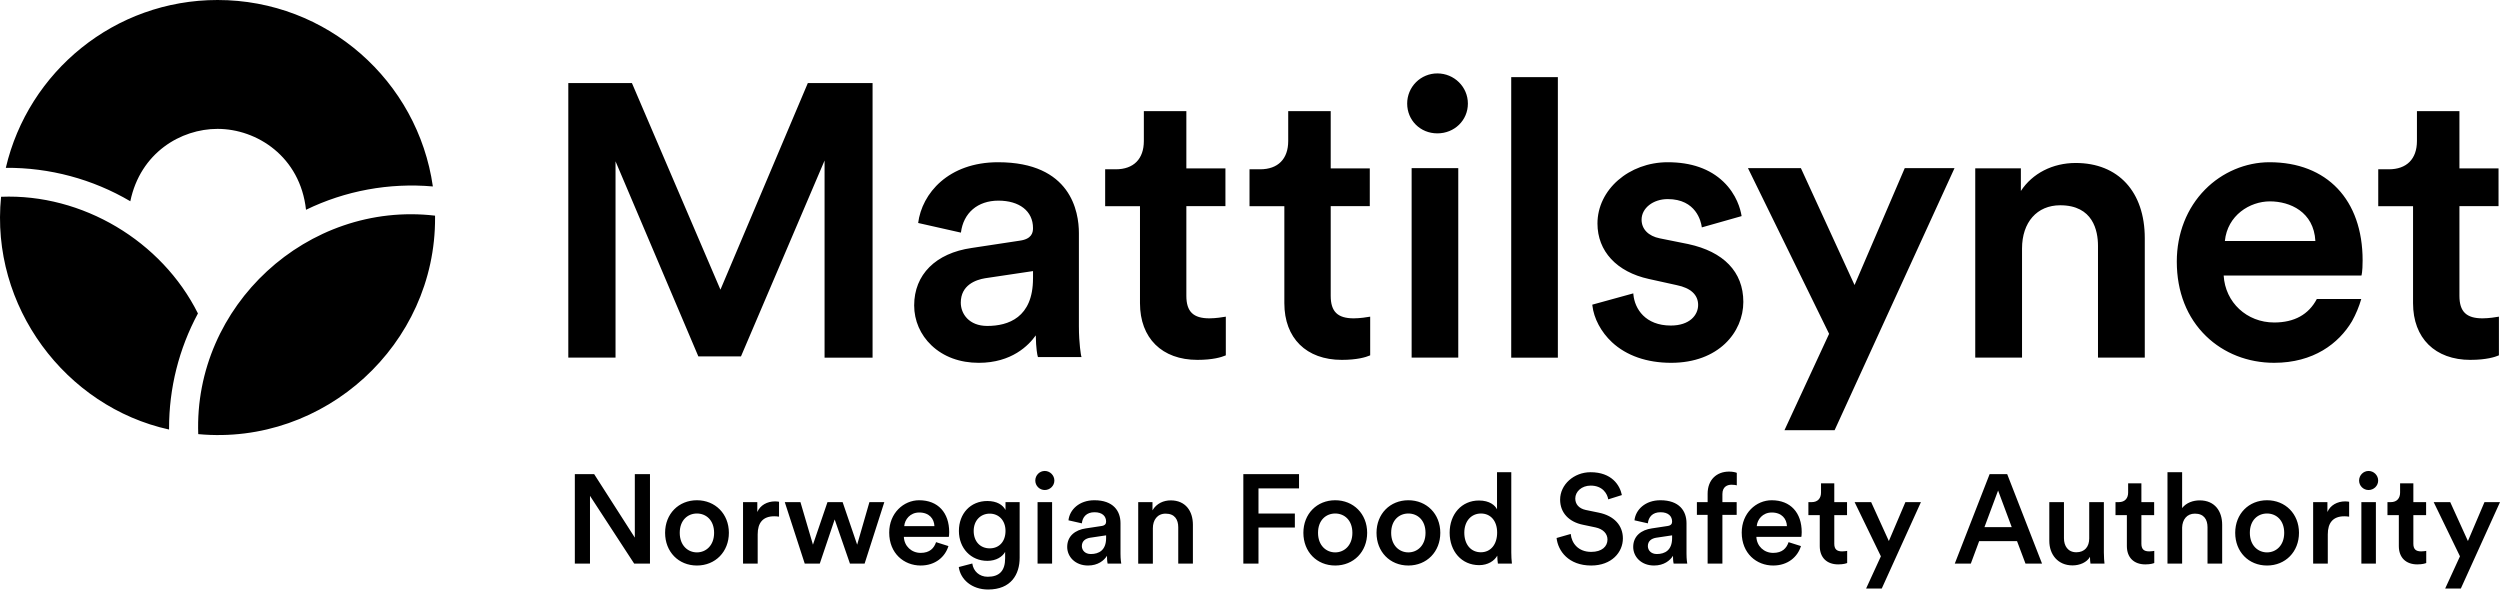
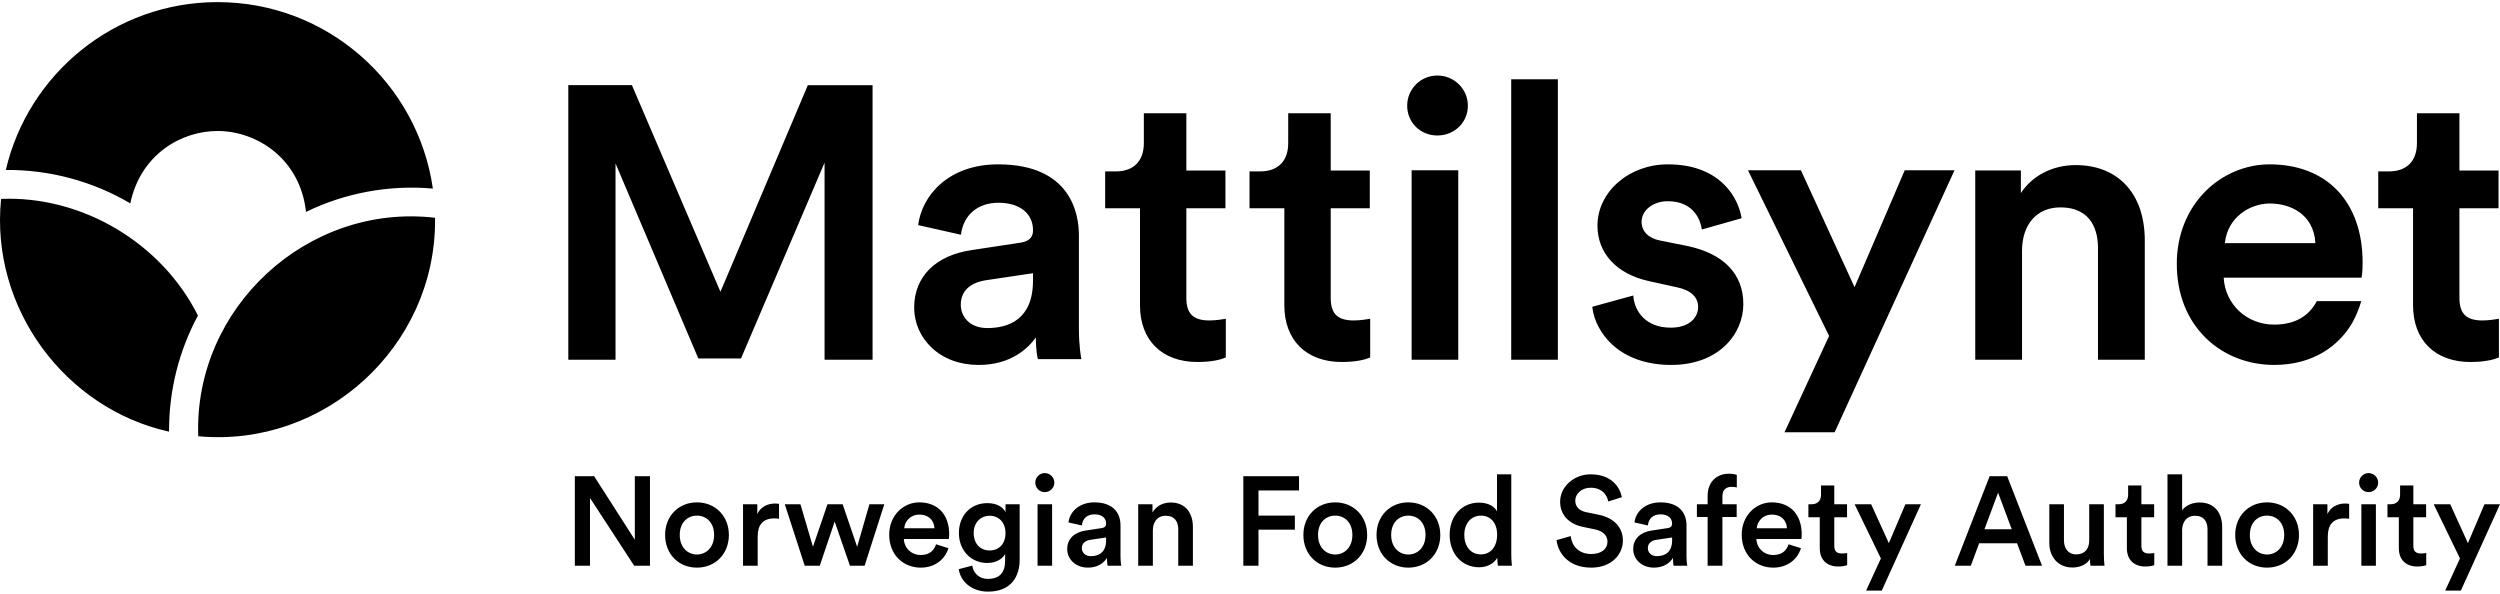
- <svg xmlns="http://www.w3.org/2000/svg" role="img" aria-label="Norwegian Food Safety Authority" width="4597" height="1084" viewBox="0 0 4597 1084" fill="currentColor">
+ <svg xmlns="http://www.w3.org/2000/svg" role="img" aria-label="Norwegian Food Safety Authority" width="400" height="95" viewBox="0 0 4597 1084" fill="currentColor">
  <path d="M2060.38 962.1c0-22.52-13.24-42.25-48.07-42.25-27.87 0-45.52 17.41-47.61 36.91l24.61 5.57c1.17-11.37 8.36-20.43 23.23-20.43 14.87 0 21.37 7.67 21.37 17.18 0 3.95-1.87 7.2-8.36 8.13l-29.04 4.41c-19.27 2.78-34.14 13.93-34.14 34.12 0 17.88 14.63 34.13 38.33 34.13 18.34 0 29.49-9.29 34.83-17.88 0 9.06.93 13.7 1.16 14.4h25.08c-.23-1.16-1.39-7.9-1.39-18.11v-56.19.01Zm-26.47 27.4c0 22.05-13.01 29.25-28.11 29.25-10.68 0-16.49-6.96-16.49-14.62 0-9.29 6.74-13.93 15.1-15.33l29.5-4.4v5.1Zm-126.03-66.17h26.71v113.07h-26.71V923.33Zm-58.95 14.4c-4.87-9.28-15.79-16.48-33.44-16.48-31.12 0-52.25 23.22-52.25 55.03 0 31.81 22.06 55.02 52.25 55.02 16.49 0 27.87-7.66 32.75-16.48v11.84c0 22.98-10.69 33.9-32.06 33.9-15.55 0-26.47-10.45-28.33-24.39l-24.85 6.5c3.02 22.76 23.92 41.33 53.88 41.33 42.5 0 58.06-28.09 58.06-58.27V923.34h-26.01v14.4Zm-29.03 70.58c-17.65 0-29.49-12.77-29.49-32.04s12.77-31.8 29.49-31.8 29.03 12.53 29.03 31.8c0 19.27-11.38 32.04-29.03 32.04Zm118.87-124.68c0 9.75-8.14 17.41-17.65 17.41a17.4 17.4 0 0 1-17.42-17.4c0-9.75 7.9-17.65 17.42-17.65 9.52 0 17.65 7.9 17.65 17.64Zm-30.56-228.3.41 1.21h80l-.41-2.1h-.13c-.17-.88-4.2-21.44-4.2-54.79V428.67c0-39.2-14.49-130.35-148.64-130.35-91.5 0-139.98 57.47-146.94 111.7l78.64 17.73c4.53-36.3 30.75-58.81 68.97-58.81s63.6 18.9 63.6 50.56c0 8.44-2.5 19.97-24.05 23l-88.7 13.45c-66.23 9.53-105.79 49-105.79 105.6 0 27.96 11.36 54.1 31.93 73.61 22.12 20.95 52.13 32 86.89 32 60.57 0 91.91-32.23 104.8-50.49.38 24.1 2.86 36.53 3.62 38.65Zm-8.69-143.29h-.03c0 72.16-45.77 87.3-84.15 87.3-33.42 0-48.65-22.2-48.65-42.8 0-32.65 27.98-42.13 44.64-44.9l88.14-13.15h.05v13.56Zm-209.41 407.81c-28.57 0-55.04 23.68-55.04 59.43 0 38.3 27.17 60.59 57.83 60.59 27.16 0 45.05-16.02 51.09-35.75l-22.76-7.2c-3.72 11.14-11.61 19.73-28.33 19.73s-30.2-12.3-30.89-29.48h82.67c.23-.47.7-4.18.7-8.59 0-35.75-20.44-58.73-55.27-58.73Zm-27.41 47.6c.93-12.07 10.69-25.07 27.64-25.07 18.58 0 27.4 11.84 27.87 25.07h-55.51Zm933-658.24h85.76v348.4h-85.76v-348.4Zm-8.18-118.73a55.32 55.32 0 0 1 55.49-55.48c30.95 0 56.14 24.76 56.14 55.48 0 30.72-24.67 54.76-56.14 54.76s-55.49-24.17-55.49-54.76Zm535.01 370.3c0-18.63-13.54-31.23-39.19-36.44L3032.02 513c-59.24-12.94-94.6-51.12-94.6-102.01 0-62.13 57.96-112.67 129.2-112.67 43.07 0 77.54 12.06 102.34 35.8 24.62 23.57 31.42 51.05 33.24 61.73l.25 1.53-73.16 20.75-.29-1.94c-1.25-8.38-9.91-50.1-62.38-50.1-26.95 0-48.08 16.63-48.08 37.86 0 17.3 12.51 30.17 33.49 34.32l52.61 10.58h-.09c64.27 13.85 101.09 50.62 101.09 106.3 0 55.67-45.58 112-132.74 112-44.56 0-82.19-13.15-108.8-37.87-19.97-18.6-33.44-43.84-36.04-67.62l-.13-1.46 75.37-20.75.18 2.1c2.44 26.3 21.88 57.06 68.79 57.06 34.72 0 50.26-19.24 50.26-37.86v.01Zm-257.93 96.84h-85.77V141.81h85.77v515.81Zm853.51-.05h-86.03V309.56h83.9v41.59c21.17-32.32 58.35-51.47 100.83-51.47 78.35 0 127.01 52.98 127.01 138.28V657.6h-86.04v-205.5c0-27.87-9.03-74.64-69.48-74.64-42.63 0-70.19 31.22-70.19 79.59v200.52Zm-613.39-208.7-.08-.02h.08v.02ZM363.96 576.36a444.01 444.01 0 0 0-53.07 211.23v2.24c-190.48-41.92-329.3-226.73-308.9-428 149.27-6.03 295.37 81.25 361.97 214.52ZM1516.21 295.2l-153.68 360.1h-78.43l-152.26-358.66V657.6H1045V152.7h116.94l.47 1.03 162.34 378.9 160.69-379.9h119.04v504.9h-88.27V295.21ZM1281.5 919.85c-33.67 0-58.52 25.07-58.52 59.9s24.62 60.13 58.52 60.13c33.9 0 58.76-25.31 58.76-60.13 0-34.82-25.08-59.9-58.76-59.9Zm0 95.88c-16.48 0-31.58-12.53-31.58-35.98 0-23.45 14.86-35.52 31.58-35.52s31.59 12.07 31.59 35.52c0 23.45-15.1 35.98-31.59 35.98Zm143.78-93.79c3.25 0 6.04.46 7.2.7v27.4c-3.02-.48-6.04-.7-8.83-.7-20.9 0-30.42 12.07-30.42 33.2v53.86h-26.94V923.33h26.24v18.11c5.35-12.3 17.89-19.5 32.75-19.5ZM239.62 370.06a444.9 444.9 0 0 0-228.93-61.44C51.99 131.74 210.65 0 400.09 0c201.48 0 368.16 149.02 395.86 342.85-80.23-7.05-161.2 7.8-233.24 42.9-10.7-97.75-90.3-148.77-162.7-148.77-67.45 0-141.81 43.75-160.39 133.07Zm1359.05 553.27h27.4l-36.23 113.07h-26.94l-28.1-81.26-27.4 81.26h-27.64l-36.7-113.07h28.8l22.99 78.24 26.71-78.24h27.87l26.71 78.24 22.53-78.24Zm-431.36-51.54h27.87v164.61h-29.03l-81.28-124.67v124.67H1057V871.8h35.53l74.78 116.77V871.8ZM799.97 396.55c.02 1.12.02 2.23.02 3.38C801.23 633.38 596.77 820 364.53 798.27c-8.52-235.98 200.9-429.1 435.44-401.72Zm1655.2 523.3c-33.67 0-58.52 25.07-58.52 59.9s24.61 60.13 58.52 60.13c33.91 0 58.76-25.31 58.76-60.13 0-34.82-25.09-59.9-58.76-59.9Zm0 95.88c-16.49 0-31.58-12.53-31.58-35.98 0-23.45 14.86-35.52 31.58-35.52s31.59 12.07 31.59 35.52c0 23.45-15.1 35.98-31.59 35.98Zm1713.44-95.88c-33.67 0-58.52 25.07-58.52 59.9s24.61 60.13 58.52 60.13c33.91 0 58.76-25.31 58.76-60.13 0-34.82-25.09-59.9-58.76-59.9Zm0 95.88c-16.49 0-31.58-12.53-31.58-35.98 0-23.45 14.86-35.52 31.58-35.52s31.59 12.07 31.59 35.52c0 23.45-15.1 35.98-31.59 35.98Zm-82.49-50.84v71.51h-26.94v-66.86c0-13.93-6.27-25.07-23.22-25.07-14.87 0-23 11.14-23.46 25.53v66.4h-26.94V868.31h26.94v65.93c7.67-9.98 20.43-14.16 32.28-14.16 27.87 0 41.34 19.97 41.34 44.81Zm-427.59-93.1-64.1 164.61h29.5l15.33-41.33h69.67l15.56 41.33h30.42l-64.1-164.6h-32.28Zm-9.52 97.51 25.08-67.33 25.08 67.33h-50.16ZM4260.2 549.8v-.05c-15.06 28.64-41.37 43.24-78.49 43.24-50.28 0-89.94-36.95-92.83-86.29h253.34s2.16-5.87 2.16-27.87c0-111.5-65.59-180.51-171.21-180.51-43.77 0-86.96 18.28-118.41 50.15-33.6 33.94-52.07 81-52.07 132.5 0 55.57 18.66 103.04 53.91 137.16 32.58 31.6 77.05 49 125.07 49 72.28 0 118.72-35.38 143.14-76.38a198.49 198.49 0 0 0 17.1-40.98h-81.71v.02Zm-86.3-179.51c36.89 0 80.75 19.13 83.61 72.85h-166.42c4.69-47.31 45.91-72.85 82.81-72.85Zm-305.31 645.45c0 9.29.7 16.49 1.16 20.67h-25.78c-.47-2.55-.93-7.9-.93-12.54-5.57 10.21-18.81 15.79-32.05 15.79-26.94 0-42.73-19.97-42.73-45.04v-71.28h26.94v66.4c0 13.93 7.19 25.77 22.76 25.77s23.69-10.44 23.69-25.3v-66.87h26.94v92.4Zm83.4-1.85c3.72 0 8.14-.7 9.29-.93v22.29c-1.62.7-6.73 2.55-16.48 2.55-20.91 0-33.91-12.53-33.91-33.66v-56.88h-20.9v-23.92h5.8c12.08 0 17.42-7.66 17.42-17.64v-16.95h24.38v34.6h23.46v23.91h-23.46v52.46c0 9.99 4.42 14.17 14.4 14.17Zm360.4-91.94c3.25 0 6.03.46 7.2.7v27.4c-3.02-.48-6.04-.7-8.83-.7-20.9 0-30.42 12.07-30.42 33.2v53.86h-26.94V923.33h26.24v18.11c5.35-12.3 17.89-19.5 32.75-19.5Zm29.69 1.4h26.71v113.06h-26.71V923.33Zm254.92 0-71.99 158.79h-28.8l27.17-59.2-48.31-99.6h30.43l32.51 71.51 30.43-71.5H4597Zm-54.25-261.6c-65.13 0-105.64-39.94-105.64-104.24V379.1h-64V311.3h19.52c32.77 0 51.64-18.97 51.64-52v-54.9h78.13v105.3h71.91v69.34h-71.91V544c0 28.99 12.69 41.36 42.43 41.36 11.62 0 25.11-2.2 28.14-2.78v.04l2.03-.4v71.12l-1.06.47c-5.56 2.41-21.77 7.91-51.19 7.91Zm-169.78 221.9c0 9.74-8.13 17.4-17.65 17.4a17.4 17.4 0 0 1-17.42-17.4c0-9.75 7.89-17.65 17.42-17.65 9.53 0 17.65 7.9 17.65 17.64Zm79.11 130.24c3.72 0 8.12-.7 9.29-.93v22.29c-1.63.7-6.74 2.55-16.49 2.55-20.9 0-33.91-12.53-33.91-33.66v-56.88h-20.9v-23.92h5.81c12.07 0 17.41-7.66 17.41-17.64v-16.95h24.39v34.6h23.45v23.91h-23.45v52.46c0 9.99 4.41 14.17 14.4 14.17ZM3101.15 962.1c0-22.52-13.24-42.25-48.07-42.25-27.87 0-45.52 17.41-47.61 36.91l24.61 5.57c1.16-11.37 8.37-20.43 23.23-20.43 14.86 0 21.36 7.67 21.36 17.18 0 3.95-1.86 7.2-8.36 8.13l-29.02 4.41c-19.28 2.78-34.15 13.93-34.15 34.12 0 17.88 14.64 34.13 38.33 34.13 18.34 0 29.49-9.29 34.83-17.88 0 9.06.93 13.7 1.16 14.4h25.08c-.23-1.16-1.39-7.9-1.39-18.11v-56.19.01Zm-26.48 27.4c0 22.05-13 29.25-28.1 29.25-10.68 0-16.49-6.96-16.49-14.62 0-9.29 6.74-13.93 15.1-15.33l29.49-4.4v5.1Zm-485.01-69.65c-33.67 0-58.52 25.07-58.52 59.9s24.62 60.13 58.52 60.13c33.9 0 58.76-25.31 58.76-60.13 0-34.82-25.08-59.9-58.76-59.9Zm0 95.88c-16.49 0-31.58-12.53-31.58-35.98 0-23.45 14.86-35.52 31.58-35.52s31.58 12.07 31.58 35.52c0 23.45-15.09 35.98-31.58 35.98Zm-72.26-433.09 2.1-.4v71.11l-1.07.47c-6.94 2.95-22.83 7.91-51.17 7.91-65.18 0-105.61-39.93-105.61-104.23V379.1h-64.04V311.3h19.51c32.8 0 51.64-18.97 51.64-52v-54.9h78.15v105.3h71.85v69.34h-71.85V544c0 28.99 12.65 41.36 42.34 41.36 11.65 0 25.18-2.2 28.14-2.78v.02h.01v.03Zm985.03-273.43h91.52L3373.5 790.99h-92.17v-.04l82.02-177.12-149.18-304.63h97.32l.48 1.03 98.17 213.9 92.29-214.92ZM2251.97 582.65l2.06-.41v71.11l-1.05.47c-6.93 2.95-22.82 7.91-51.18 7.91-65.17 0-105.6-39.93-105.6-104.23V379.1h-64.04V311.3h19.52c32.8 0 51.63-18.97 51.63-52v-54.9h78.16v105.3h71.85v69.34h-71.85V544c0 28.99 12.68 41.36 42.37 41.36 11.69 0 25.16-2.2 28.13-2.78v.05Zm732.2 407.32c0 25.53-20.67 49.91-58.29 49.91-41.8 0-61.08-26.93-63.64-50.6l26.01-7.44c1.63 17.18 13.94 32.97 37.63 32.97 19.74 0 29.96-9.98 29.96-22.75 0-10.68-7.9-19.27-22.07-22.29l-23.22-4.88c-25.08-5.1-41.8-21.59-41.8-46.2 0-27.62 25.31-50.38 55.97-50.38 38.78 0 53.88 23.68 57.59 42.02l-25.08 7.9c-1.63-10.22-10.22-25.3-32.28-25.3-16.72 0-28.34 11.13-28.34 23.67 0 10.45 6.51 18.34 19.28 21.13l23.69 4.88c29.03 5.8 44.59 24.14 44.59 47.36ZM2286.24 871.8h102.41v26.23h-74.55v46.2h66.89V970h-66.89v66.4h-27.86v-164.6Zm492.71-3.48h-26.24v68.26c-3.49-7.2-13.47-16.25-33.21-16.25-31.82 0-53.88 25.08-53.88 59.2 0 34.12 21.83 59.66 54.34 59.66 16.03 0 27.87-7.89 33.21-17.41 0 4.64.7 12.07 1.17 14.63h25.77a186.16 186.16 0 0 1-1.16-20.67V868.31Zm-55.97 147.19c-18.34 0-30.42-14.39-30.42-35.98 0-21.59 13.01-35.29 30.66-35.29s29.72 13.46 29.72 35.06-11.61 36.21-29.96 36.21Zm664.29-1.62c3.72 0 8.13-.7 9.3-.93v22.29c-1.63.7-6.74 2.55-16.49 2.55-20.9 0-33.91-12.53-33.91-33.66v-56.88h-20.9v-23.92h5.8c12.08 0 17.42-7.66 17.42-17.64v-16.95h24.39v34.6h23.45v23.91h-23.45v52.46c0 9.99 4.41 14.17 14.39 14.17Zm116.36-90.55h28.56l-71.99 158.8h-28.8l27.18-59.2-48.31-99.6h30.42l32.52 71.51 30.42-71.5ZM2193.5 964.9v71.51h-26.94v-66.86c0-13.93-6.27-25.07-23.22-25.07-15.33 0-23.45 11.84-23.45 26.7v65.24h-26.95V923.34h26.25v15.1c7.43-13 20.9-18.35 33.44-18.35 27.64 0 40.87 19.97 40.87 44.81Zm1064.22-45.04c-28.57 0-55.04 23.68-55.04 59.43 0 38.3 27.17 60.59 57.82 60.59 27.17 0 45.06-16.02 51.1-35.75l-22.76-7.2c-3.72 11.14-11.61 19.73-28.34 19.73s-30.19-12.3-30.88-29.48h82.67c.23-.47.7-4.18.7-8.59 0-35.75-20.44-58.73-55.27-58.73Zm-27.41 47.6c.93-12.07 10.68-25.07 27.64-25.07 18.58 0 27.4 11.84 27.86 25.07h-55.5Zm-50.85-100.3c6.74 0 12.31 1.4 14.17 2.32v22.98c-1.63-.47-4.65-1.16-9.75-1.16-7.21 0-16.73 3.25-16.73 17.18v14.86h26.25v23.45h-26.25v89.62h-27.17v-89.62h-19.74v-23.45h19.74v-15.55c0-25.3 16.26-40.63 39.48-40.63Z" />
</svg>
